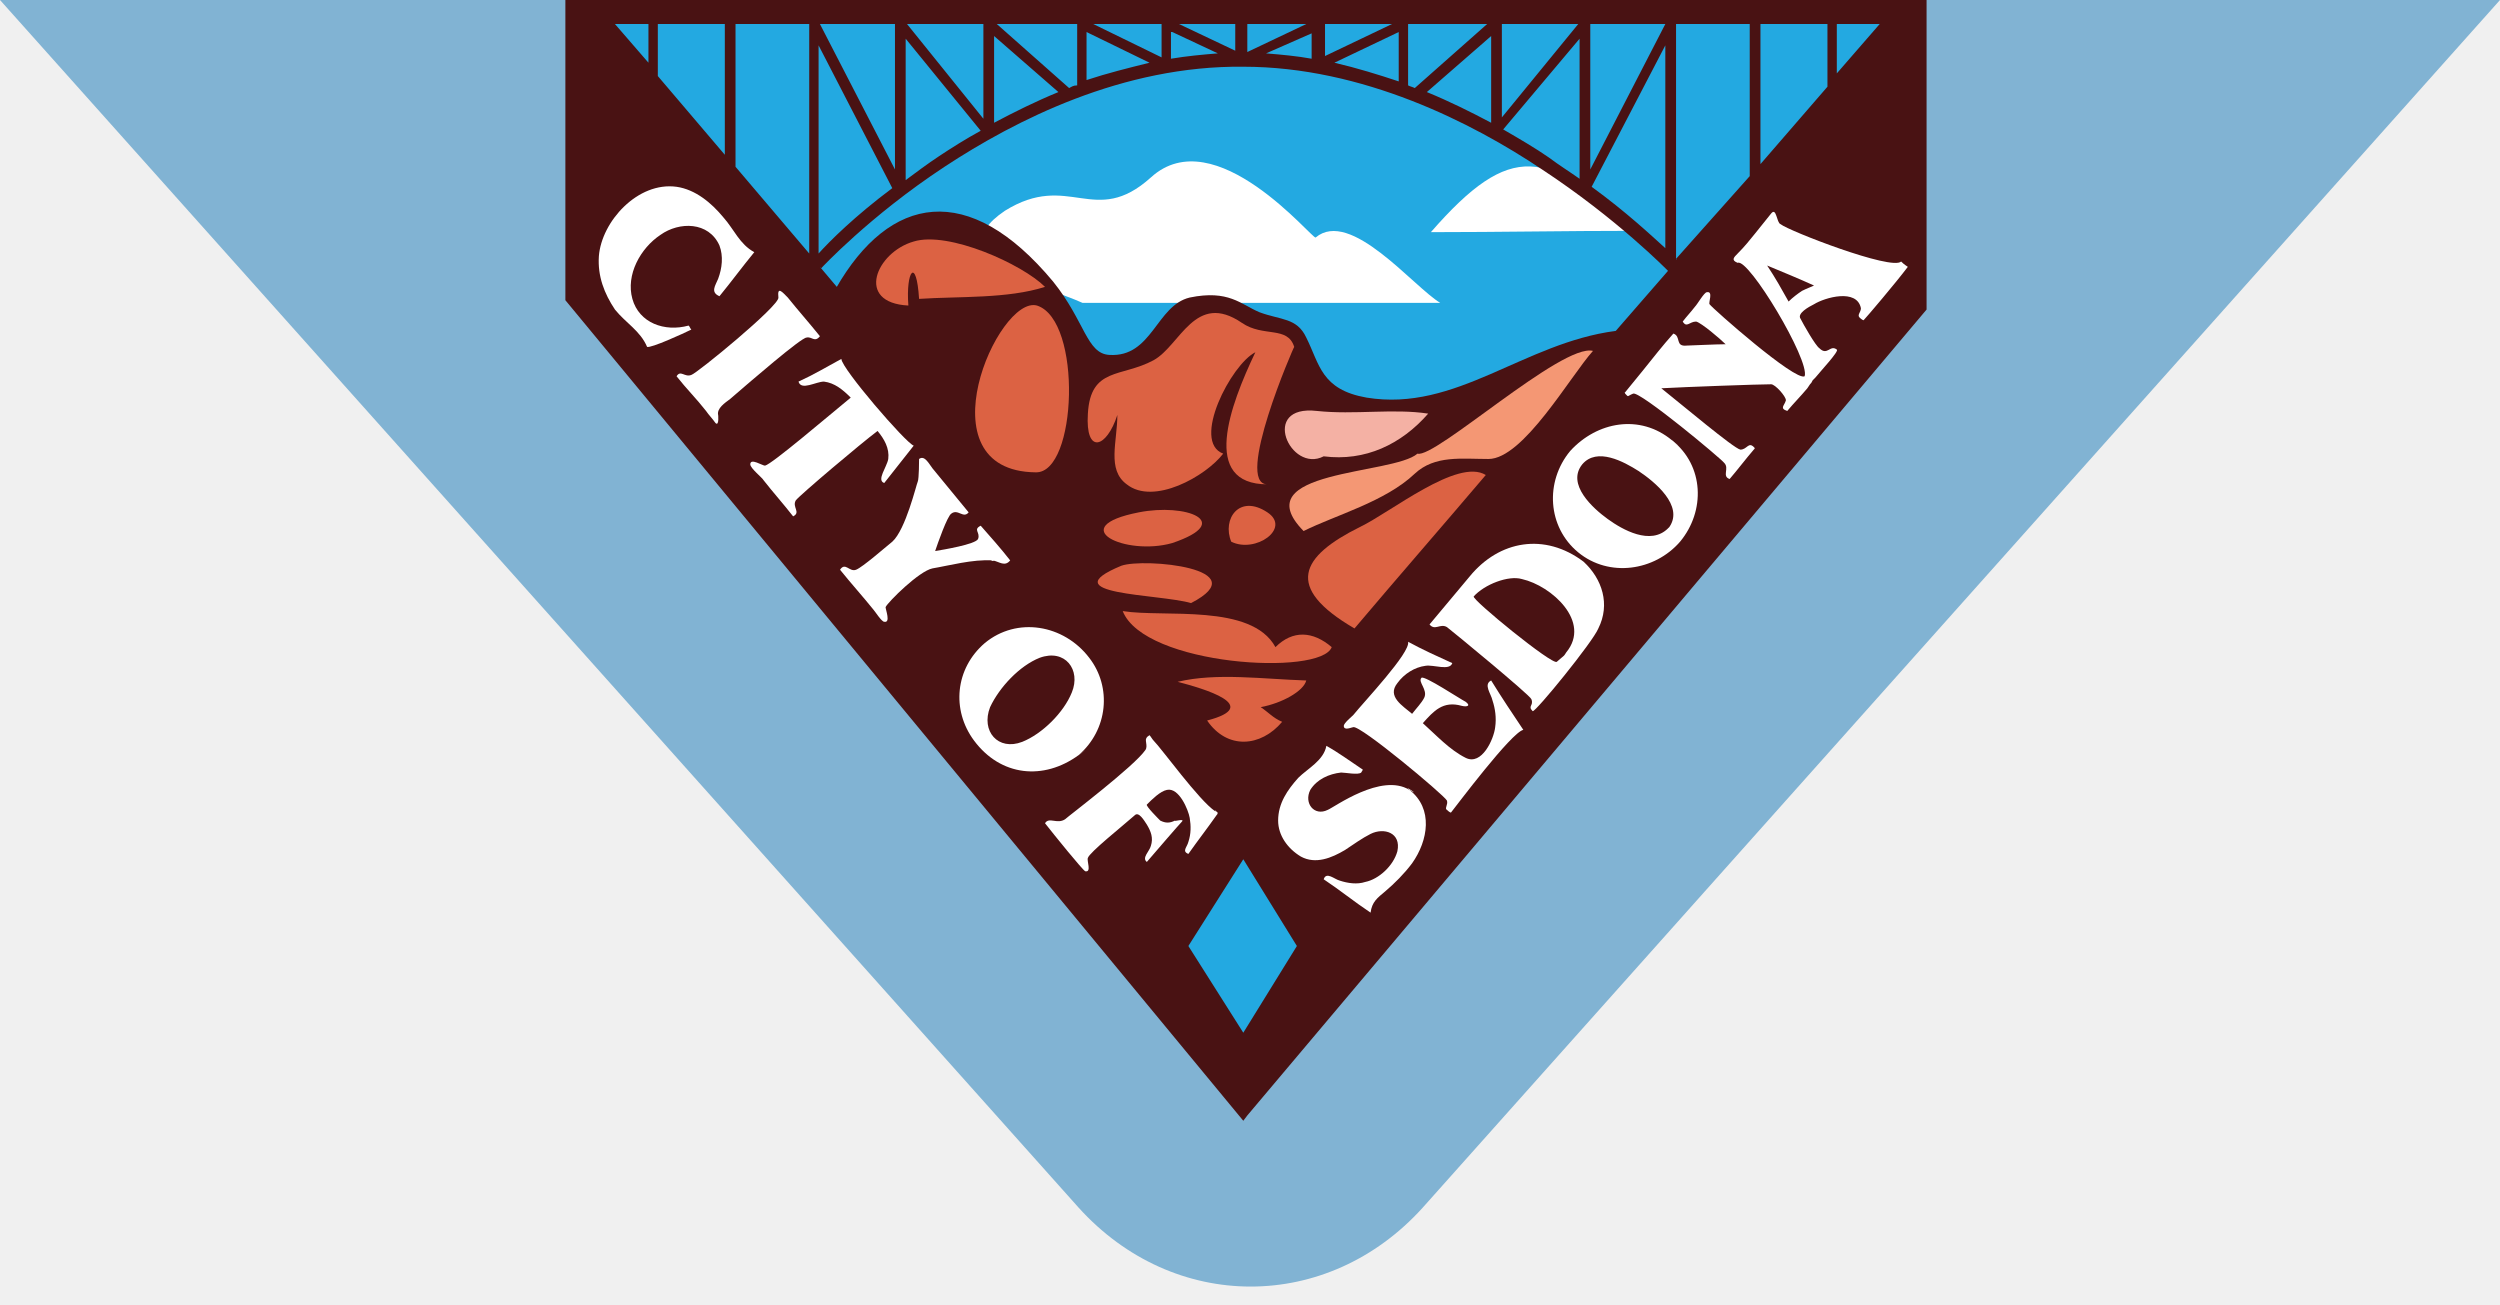
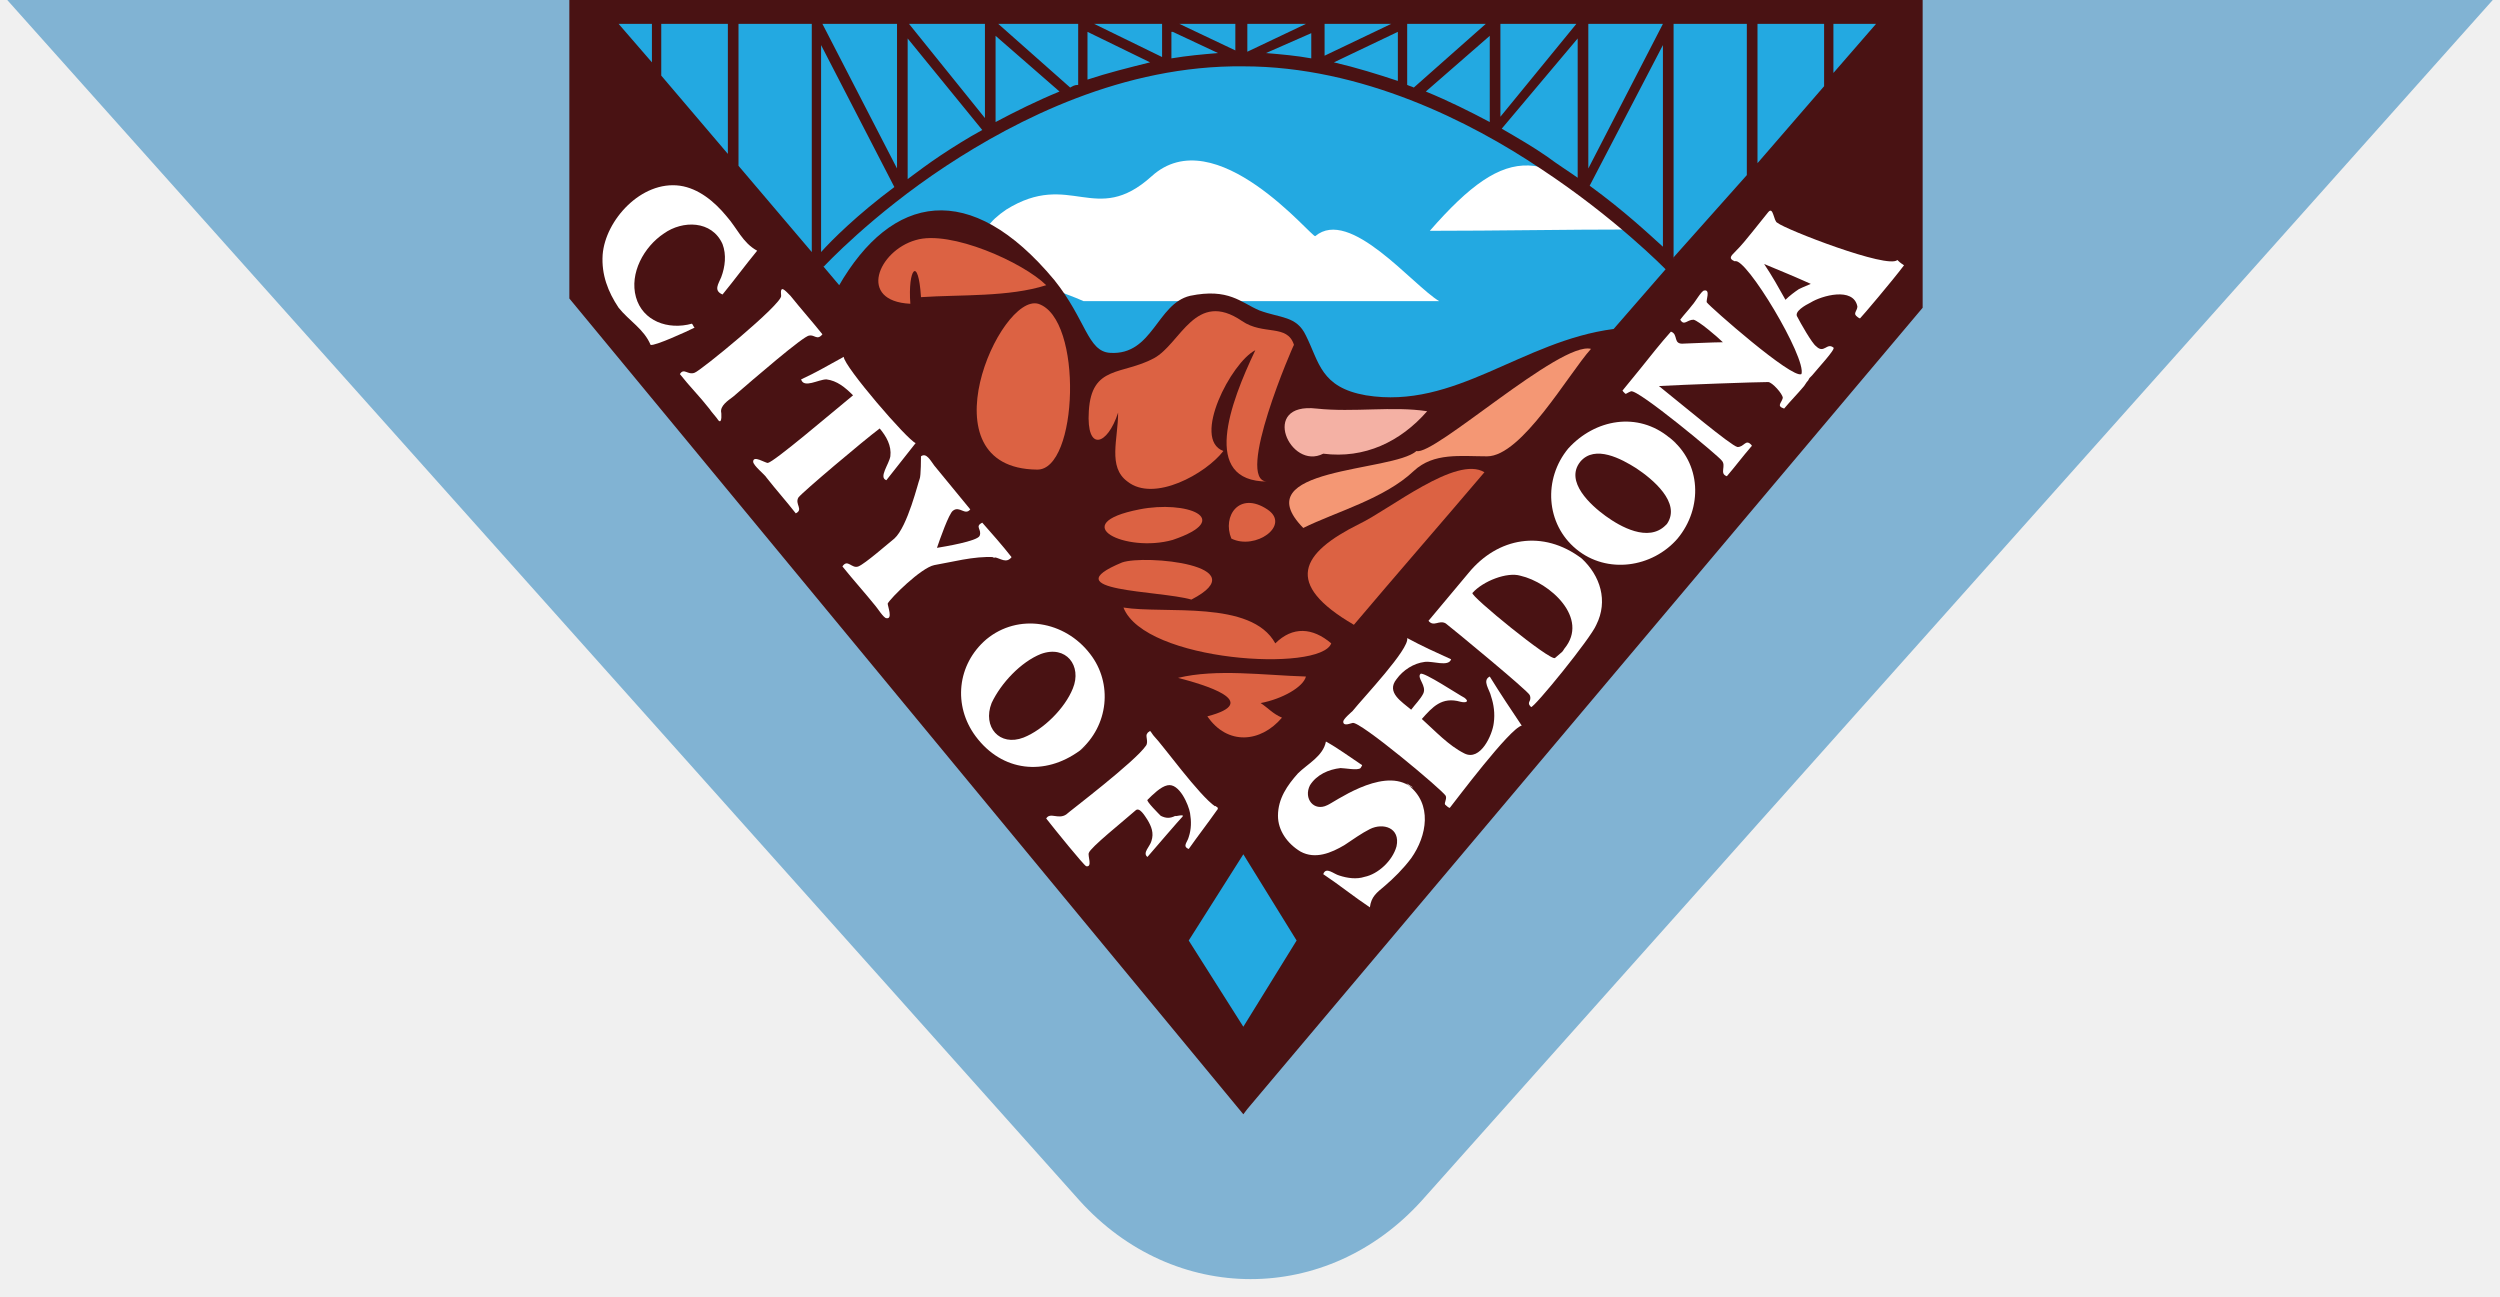
- <svg xmlns="http://www.w3.org/2000/svg" width="138" height="72" viewBox="0 0 138 72" fill="none">
+ <svg xmlns="http://www.w3.org/2000/svg" width="187" height="97" viewBox="0 0 138 72" fill="none">
  <path d="M138 0H0L59.534 66.655C64.785 72.473 73.289 72.473 78.54 66.655L138 0Z" fill="#81B3D3" />
  <path d="M31.948 0.516L68.63 43.528L105.09 0.81L31.948 0.516Z" fill="#23A9E1" />
  <path d="M90.225 12.742C86.453 12.742 82.756 12.815 78.984 12.815C83.421 7.733 85.418 8.249 90.225 12.742Z" fill="white" />
  <path d="M59.756 16.719C66.338 16.719 72.92 16.719 79.502 16.719C78.022 15.835 74.547 11.49 72.624 13.11C72.476 13.257 67.077 6.555 63.527 9.796C60.421 12.594 59.016 9.427 55.466 11.637C51.547 14.288 57.833 15.835 59.756 16.719Z" fill="white" />
  <path d="M68.852 0H31.209V16.572L68.63 61.867L68.852 61.573L106.347 17.087V0H68.852ZM40.601 1.326H44.669V13.994L40.601 9.206V1.326ZM40.01 8.544L36.312 4.198V1.326H40.01V8.544ZM54.283 6.555L50.068 1.326H54.283V6.555ZM49.402 9.354L45.26 1.326H49.402V9.354ZM45.186 2.504L49.254 10.385C47.183 11.931 45.778 13.331 45.186 13.994V2.504ZM49.993 2.136L54.135 7.218C53.322 7.66 52.508 8.175 51.842 8.617C51.177 9.059 50.585 9.501 49.993 9.943V2.136ZM54.874 1.989L58.424 5.082C57.167 5.598 55.984 6.187 54.874 6.776V1.989ZM59.016 4.861L55.023 1.326H59.46V4.714C59.238 4.714 59.164 4.787 59.016 4.861ZM73.141 1.326H76.839L73.141 3.093V1.326ZM68.852 1.326H72.106L68.852 2.872V1.326ZM68.186 2.799L65.08 1.326H68.186V2.799ZM64.119 3.167L60.347 1.326H64.119V3.167ZM59.977 1.768L63.453 3.462C62.27 3.756 61.087 4.051 59.977 4.419V1.768ZM64.711 1.768L67.225 2.946C66.338 3.02 65.524 3.093 64.637 3.241V1.768H64.711ZM72.402 1.841V3.241C71.588 3.093 70.775 3.02 69.887 2.946L72.402 1.841ZM77.209 1.768V4.493C76.1 4.124 74.916 3.756 73.659 3.462L77.209 1.768ZM77.727 1.326H82.09L78.096 4.861C77.948 4.787 77.874 4.787 77.727 4.714V1.326ZM87.784 1.326H91.926L87.784 9.354V1.326ZM82.903 1.326H87.119L82.903 6.481V1.326ZM82.312 1.989V6.776C81.203 6.187 80.019 5.598 78.762 5.082L82.312 1.989ZM87.193 2.136V9.869C86.675 9.501 86.084 9.133 85.492 8.691C84.752 8.175 83.865 7.66 82.977 7.144L87.193 2.136ZM91.926 2.504V13.699C91.112 12.963 89.781 11.711 87.859 10.311L91.926 2.504ZM92.518 14.288V1.326H96.585V9.722L92.518 14.288C92.592 14.362 92.518 14.362 92.518 14.288ZM97.177 1.326H100.875V4.787L97.177 9.059V1.326ZM35.794 1.326V3.462L33.945 1.326H35.794ZM45.26 14.73L45.334 14.804C45.334 14.804 47.997 11.931 52.138 9.206C56.058 6.629 61.974 3.609 68.63 3.683C75.212 3.683 81.276 6.776 85.122 9.354C89.264 12.079 92 14.878 92.074 14.951L89.19 18.266C84.087 18.928 80.389 22.758 75.434 21.948C72.92 21.506 72.846 20.107 72.106 18.634C71.588 17.529 70.701 17.676 69.518 17.234C68.482 16.793 67.817 15.982 65.672 16.424C63.823 16.866 63.601 19.739 61.235 19.591C59.977 19.518 59.904 17.75 58.129 15.54C53.469 9.943 49.106 10.753 46.148 15.909L68.556 42.35L45.26 14.73ZM101.392 4.051V1.326H103.759L101.392 4.051Z" fill="#491213" />
  <path d="M65.598 52.219L68.63 47.431L71.588 52.219L68.63 57.006L65.598 52.219Z" fill="#23A9E1" />
  <path d="M48.441 23.789C48.81 24.231 49.106 24.747 49.032 25.336C48.958 25.778 48.367 26.515 48.81 26.662C49.328 25.999 49.92 25.262 50.437 24.6C49.994 24.452 46.444 20.328 46.444 19.812C45.63 20.254 44.891 20.696 44.077 21.064C44.225 21.58 45.039 21.064 45.482 21.064C46.074 21.138 46.518 21.506 46.961 21.948C45.704 22.979 42.598 25.631 42.228 25.704C42.08 25.704 41.415 25.262 41.415 25.631C41.415 25.852 42.08 26.367 42.154 26.515C42.672 27.177 43.264 27.84 43.781 28.503C44.225 28.282 43.707 27.988 43.929 27.619C44.151 27.325 47.553 24.452 48.441 23.789Z" fill="white" />
  <path d="M44.521 18.634C44.817 18.56 44.965 18.928 45.26 18.56C44.669 17.824 44.077 17.161 43.486 16.424C43.19 16.13 42.894 15.761 42.968 16.424C43.042 16.866 38.457 20.622 38.161 20.696C37.791 20.843 37.569 20.401 37.347 20.77C37.865 21.433 38.457 22.022 38.974 22.685C39.122 22.906 39.344 23.127 39.492 23.348C39.714 23.569 39.64 22.832 39.64 22.906C39.566 22.537 40.01 22.243 40.306 22.022C41.415 21.064 44.225 18.634 44.521 18.634Z" fill="white" />
  <path d="M38.013 17.971C36.682 18.339 35.276 17.824 34.907 16.498C34.537 15.172 35.35 13.699 36.46 12.963C37.495 12.226 39.122 12.226 39.714 13.552C39.936 14.141 39.862 14.804 39.64 15.393C39.492 15.761 39.196 16.13 39.714 16.351C40.379 15.54 40.971 14.73 41.637 13.92C40.823 13.478 40.527 12.668 39.936 12.005C39.27 11.195 38.383 10.459 37.347 10.311C35.203 10.017 33.206 12.226 33.058 14.141C32.984 15.246 33.354 16.203 33.945 17.087C34.537 17.824 35.35 18.266 35.72 19.149C35.942 19.223 37.717 18.413 38.161 18.192C38.087 18.118 38.087 18.045 38.013 17.971C37.495 18.118 38.013 17.971 38.013 17.971Z" fill="white" />
  <path d="M67.077 44.78C66.19 44.191 64.119 41.319 63.675 40.877C63.601 40.803 63.527 40.656 63.453 40.582C63.453 40.582 63.231 40.729 63.306 40.729C63.158 40.803 63.379 41.171 63.231 41.392C62.64 42.276 58.942 45.075 58.794 45.222C58.35 45.517 57.907 45.075 57.685 45.443C58.203 46.106 59.756 48.021 59.904 48.094C60.273 48.168 59.977 47.505 60.051 47.358C60.125 47.063 61.974 45.59 62.64 45.001C62.862 44.78 63.158 45.296 63.306 45.517C63.527 45.885 63.675 46.253 63.527 46.695C63.453 46.99 63.01 47.358 63.306 47.579C63.749 47.063 65.08 45.517 65.228 45.369C65.45 45.148 64.785 45.369 64.859 45.296C64.563 45.443 64.341 45.443 64.045 45.296C63.971 45.222 63.231 44.486 63.306 44.412C63.601 44.117 64.045 43.675 64.415 43.602C65.08 43.454 65.598 44.706 65.672 45.148C65.746 45.59 65.746 46.032 65.598 46.474C65.524 46.769 65.228 46.99 65.598 47.137C66.116 46.4 66.633 45.738 67.151 45.001C67.299 44.854 67.151 44.78 67.077 44.78C67.003 44.706 67.225 44.78 67.077 44.78Z" fill="white" />
  <path d="M59.534 41.687C61.161 40.287 61.383 37.931 60.125 36.31C58.72 34.469 56.132 34.027 54.357 35.5C52.73 36.899 52.508 39.183 53.765 40.877C55.244 42.865 57.611 43.086 59.534 41.687C60.421 41.024 59.46 41.76 59.534 41.687ZM59.164 38.225C58.72 39.33 57.537 40.508 56.428 40.95C55.096 41.466 54.135 40.361 54.653 39.035C55.17 37.931 56.28 36.752 57.389 36.31C58.794 35.795 59.682 36.973 59.164 38.225C58.868 38.888 59.238 38.078 59.164 38.225Z" fill="white" />
  <path d="M54.801 30.934C55.17 31.007 55.466 31.302 55.762 30.934C55.244 30.271 54.653 29.608 54.135 29.019C53.691 29.24 54.135 29.387 53.987 29.755C53.839 30.05 52.064 30.344 51.62 30.418C51.768 29.976 52.286 28.503 52.508 28.356C52.878 28.061 53.174 28.65 53.469 28.282C52.804 27.472 52.138 26.662 51.473 25.852C51.251 25.557 51.029 25.115 50.733 25.336C50.733 25.336 50.733 26.441 50.659 26.588C50.585 26.735 49.993 29.24 49.254 29.902C48.884 30.197 47.627 31.302 47.257 31.449C46.887 31.596 46.666 31.007 46.37 31.449C46.961 32.186 47.627 32.922 48.219 33.659C48.292 33.732 48.662 34.322 48.81 34.322C49.18 34.395 48.884 33.659 48.884 33.511C49.032 33.217 50.733 31.523 51.473 31.375C52.36 31.228 53.691 30.86 54.801 30.934C55.022 31.007 54.505 30.934 54.801 30.934Z" fill="white" />
  <path d="M50.142 16.866C47.183 16.719 48.367 13.92 50.437 13.331C52.36 12.742 56.428 14.583 57.685 15.835C55.614 16.498 52.952 16.351 50.733 16.498C50.585 14.141 49.994 14.951 50.142 16.866Z" fill="#DC6243" />
  <path d="M57.167 26.073C50.807 25.999 55.096 16.277 57.241 16.866C59.756 17.676 59.46 26.146 57.167 26.073Z" fill="#DC6243" />
  <path d="M61.678 22.906C61.087 24.747 59.904 25.115 60.051 22.832C60.199 20.254 61.9 20.843 63.675 19.886C65.154 19.076 65.968 16.056 68.556 17.824C69.74 18.634 71.071 17.971 71.441 19.149C71.441 19.076 68.112 26.735 69.961 26.735C66.264 26.735 67.891 22.39 69.296 19.444C67.965 20.107 65.746 24.379 67.521 25.041C66.559 26.294 63.675 27.914 62.196 26.735C61.087 25.925 61.678 24.379 61.678 22.906Z" fill="#DC6243" />
  <path d="M64.711 29.976C62.122 30.713 58.72 29.092 62.862 28.282C65.45 27.767 68.186 28.798 64.711 29.976C64.784 29.976 64.637 29.976 64.711 29.976Z" fill="#DC6243" />
  <path d="M67.965 29.902C67.447 28.65 68.408 27.251 69.961 28.282C71.293 29.166 69.296 30.565 67.965 29.902Z" fill="#DC6243" />
  <path d="M65.746 33.29C63.971 32.775 57.981 32.849 61.9 31.228C63.157 30.786 69.444 31.375 65.746 33.29Z" fill="#DC6243" />
  <path d="M73.511 35.721C72.476 34.837 71.367 34.764 70.405 35.721C69.074 33.29 64.267 34.101 61.974 33.732C63.157 36.752 72.919 37.341 73.511 35.721Z" fill="#DC6243" />
  <path d="M72.106 37.562C69.739 37.489 67.151 37.12 65.006 37.636C66.412 38.004 69.739 38.962 66.633 39.772C67.743 41.392 69.591 41.245 70.775 39.845C70.257 39.624 70.035 39.33 69.591 39.035C70.775 38.814 71.958 38.151 72.106 37.562Z" fill="#DC6243" />
  <path d="M74.768 34.69C70.849 32.407 71.81 30.713 75.064 29.092C76.765 28.282 80.463 25.262 82.016 26.22C79.576 29.092 77.135 31.891 74.768 34.69Z" fill="#DC6243" />
  <path d="M71.958 29.313C68.63 25.925 76.913 26.22 78.244 25.041C79.206 25.336 86.231 18.928 87.932 19.37C86.675 20.77 84.087 25.336 82.164 25.336C80.685 25.336 79.206 25.115 78.096 26.146C76.469 27.693 73.733 28.43 71.958 29.313Z" fill="#F49774" />
  <path d="M73.067 25.189C71.219 26.146 69.518 22.316 72.698 22.685C74.768 22.906 76.913 22.537 78.836 22.832C77.357 24.526 75.36 25.483 73.067 25.189Z" fill="#F4B1A4" />
  <path d="M82.386 38.667C82.534 39.109 82.608 39.624 82.534 40.14C82.46 40.803 81.794 42.276 80.907 41.834C80.019 41.392 79.28 40.582 78.54 39.919C79.132 39.256 79.649 38.667 80.685 38.962C80.981 39.035 81.203 38.962 80.907 38.741C80.611 38.593 78.614 37.268 78.466 37.415C78.244 37.636 78.836 38.078 78.614 38.52C78.466 38.814 78.17 39.109 77.948 39.404C77.431 38.962 76.543 38.446 77.135 37.709C77.505 37.194 78.096 36.826 78.688 36.752C79.132 36.678 80.019 37.047 80.167 36.605C79.354 36.236 78.54 35.868 77.727 35.426C77.874 36.016 75.286 38.741 74.695 39.477C74.621 39.551 74.177 39.919 74.177 40.066C74.177 40.361 74.621 40.14 74.695 40.14C75.064 39.993 79.723 43.896 79.871 44.191C79.945 44.412 79.723 44.633 79.871 44.706C79.871 44.706 80.019 44.854 80.093 44.854C80.389 44.486 83.421 40.435 84.087 40.287C83.495 39.404 82.903 38.52 82.312 37.562C81.868 37.783 82.312 38.299 82.386 38.667Z" fill="white" />
  <path d="M77.8 43.602C76.248 42.644 73.659 44.559 73.289 44.706C72.55 45.075 71.958 44.338 72.328 43.602C72.698 43.012 73.363 42.718 74.029 42.644C74.251 42.644 74.99 42.791 75.138 42.644C75.212 42.497 75.286 42.497 75.138 42.423C74.473 41.981 73.881 41.539 73.215 41.171C73.067 41.981 72.18 42.423 71.662 42.939C71.071 43.602 70.553 44.338 70.553 45.296C70.553 46.106 71.071 46.842 71.81 47.284C72.624 47.726 73.511 47.358 74.251 46.916C74.694 46.621 75.212 46.253 75.656 46.032C76.395 45.664 77.357 45.959 77.135 46.99C76.913 47.8 76.1 48.536 75.36 48.684C74.916 48.831 74.399 48.757 73.955 48.61C73.659 48.536 73.215 48.094 73.067 48.536C73.955 49.126 74.768 49.788 75.656 50.378C75.73 49.788 76.026 49.567 76.469 49.199C76.987 48.757 77.505 48.242 77.948 47.653C78.836 46.4 79.132 44.633 77.8 43.602Z" fill="white" />
  <path d="M77.8 43.602C78.54 44.044 77.357 43.233 77.8 43.602V43.602Z" fill="white" />
  <path d="M104.942 14.436C104.424 14.951 98.73 12.742 98.286 12.373C98.064 12.3 98.064 11.416 97.768 11.784C97.473 12.152 97.177 12.521 96.881 12.889C96.585 13.257 96.289 13.626 95.919 13.994C95.698 14.215 95.55 14.362 95.919 14.509C96.511 14.215 99.913 19.886 99.617 20.77C99.1 21.064 94.514 17.014 94.367 16.793C94.293 16.719 94.588 16.056 94.219 16.13C94.071 16.13 93.701 16.793 93.553 16.94C93.331 17.234 93.109 17.455 92.887 17.75C93.109 18.118 93.257 17.75 93.627 17.75C93.923 17.824 94.958 18.707 95.254 19.002C94.736 19.002 93.257 19.076 93.109 19.076C92.444 19.149 92.813 18.56 92.37 18.413C91.778 19.076 91.26 19.739 90.669 20.475C90.373 20.843 90.003 21.285 89.707 21.654C89.633 21.727 89.707 21.654 89.707 21.727C89.929 21.948 89.781 21.875 90.151 21.727C90.521 21.58 95.032 25.336 95.18 25.557C95.476 25.852 95.032 26.294 95.476 26.441C95.919 25.925 96.363 25.336 96.807 24.82C96.881 24.747 96.881 24.747 96.807 24.673C96.511 24.379 96.437 24.82 96.067 24.82C95.698 24.747 92.813 22.316 91.704 21.433C93.035 21.359 97.103 21.212 97.768 21.212C97.99 21.212 98.582 21.875 98.582 22.095C98.508 22.39 98.212 22.537 98.656 22.685C99.026 22.243 99.395 21.875 99.765 21.433L99.913 21.212C99.987 21.138 99.987 21.138 100.061 20.991L100.209 20.843C100.505 20.475 101.54 19.37 101.392 19.297C101.022 19.002 100.875 19.665 100.431 19.223C100.209 19.076 99.543 17.897 99.395 17.603C99.174 17.308 99.839 16.94 100.135 16.793C100.727 16.424 102.502 15.909 102.723 17.014C102.723 17.234 102.502 17.382 102.649 17.529C102.649 17.529 102.797 17.676 102.871 17.676C103.019 17.529 104.646 15.614 105.312 14.73C105.09 14.583 105.016 14.509 104.942 14.436ZM99.469 16.056C99.543 16.056 99.617 15.982 99.469 16.056C99.248 16.203 98.952 16.424 98.73 16.645C98.36 15.982 97.99 15.319 97.546 14.657C98.434 15.025 99.321 15.393 100.135 15.761C99.987 15.835 99.765 15.909 99.469 16.056Z" fill="white" />
  <path d="M92.296 24.305C90.521 22.832 88.154 23.274 86.675 24.894C85.27 26.588 85.418 29.092 87.119 30.492C88.82 31.891 91.334 31.523 92.739 29.902C94.145 28.209 94.071 25.704 92.296 24.305ZM92.074 29.166C92.074 29.166 92.074 29.24 92.074 29.166C91.112 30.123 89.559 29.24 88.746 28.65C87.932 28.061 86.453 26.735 87.341 25.631C88.154 24.673 89.633 25.483 90.447 25.999C91.334 26.588 92.961 27.914 92.148 29.092C92.222 29.019 92.222 29.019 92.074 29.166Z" fill="white" />
  <path d="M92.296 24.305C93.183 25.041 92.074 24.158 92.296 24.305V24.305Z" fill="white" />
  <path d="M92.074 29.24C92.074 29.166 92.074 29.166 92.074 29.24C92.148 29.166 92.148 29.166 92.148 29.166C92.074 29.166 92.074 29.24 92.074 29.24Z" fill="white" />
  <path d="M87.415 31.007C87.489 31.081 87.637 31.228 87.415 31.007C85.27 29.387 82.756 29.829 81.129 31.817C80.389 32.701 79.65 33.585 78.91 34.469C79.206 34.837 79.502 34.395 79.871 34.616C80.167 34.837 84.457 38.372 84.531 38.593C84.678 38.962 84.309 38.962 84.604 39.256C84.752 39.33 87.932 35.426 88.228 34.69C88.894 33.364 88.45 31.965 87.415 31.007ZM86.453 36.016C86.305 36.236 86.453 36.089 85.936 36.531C85.714 36.752 81.203 33.069 81.35 32.922C81.942 32.259 83.273 31.744 84.013 31.965C85.64 32.333 87.859 34.322 86.453 36.016Z" fill="white" />
</svg>
